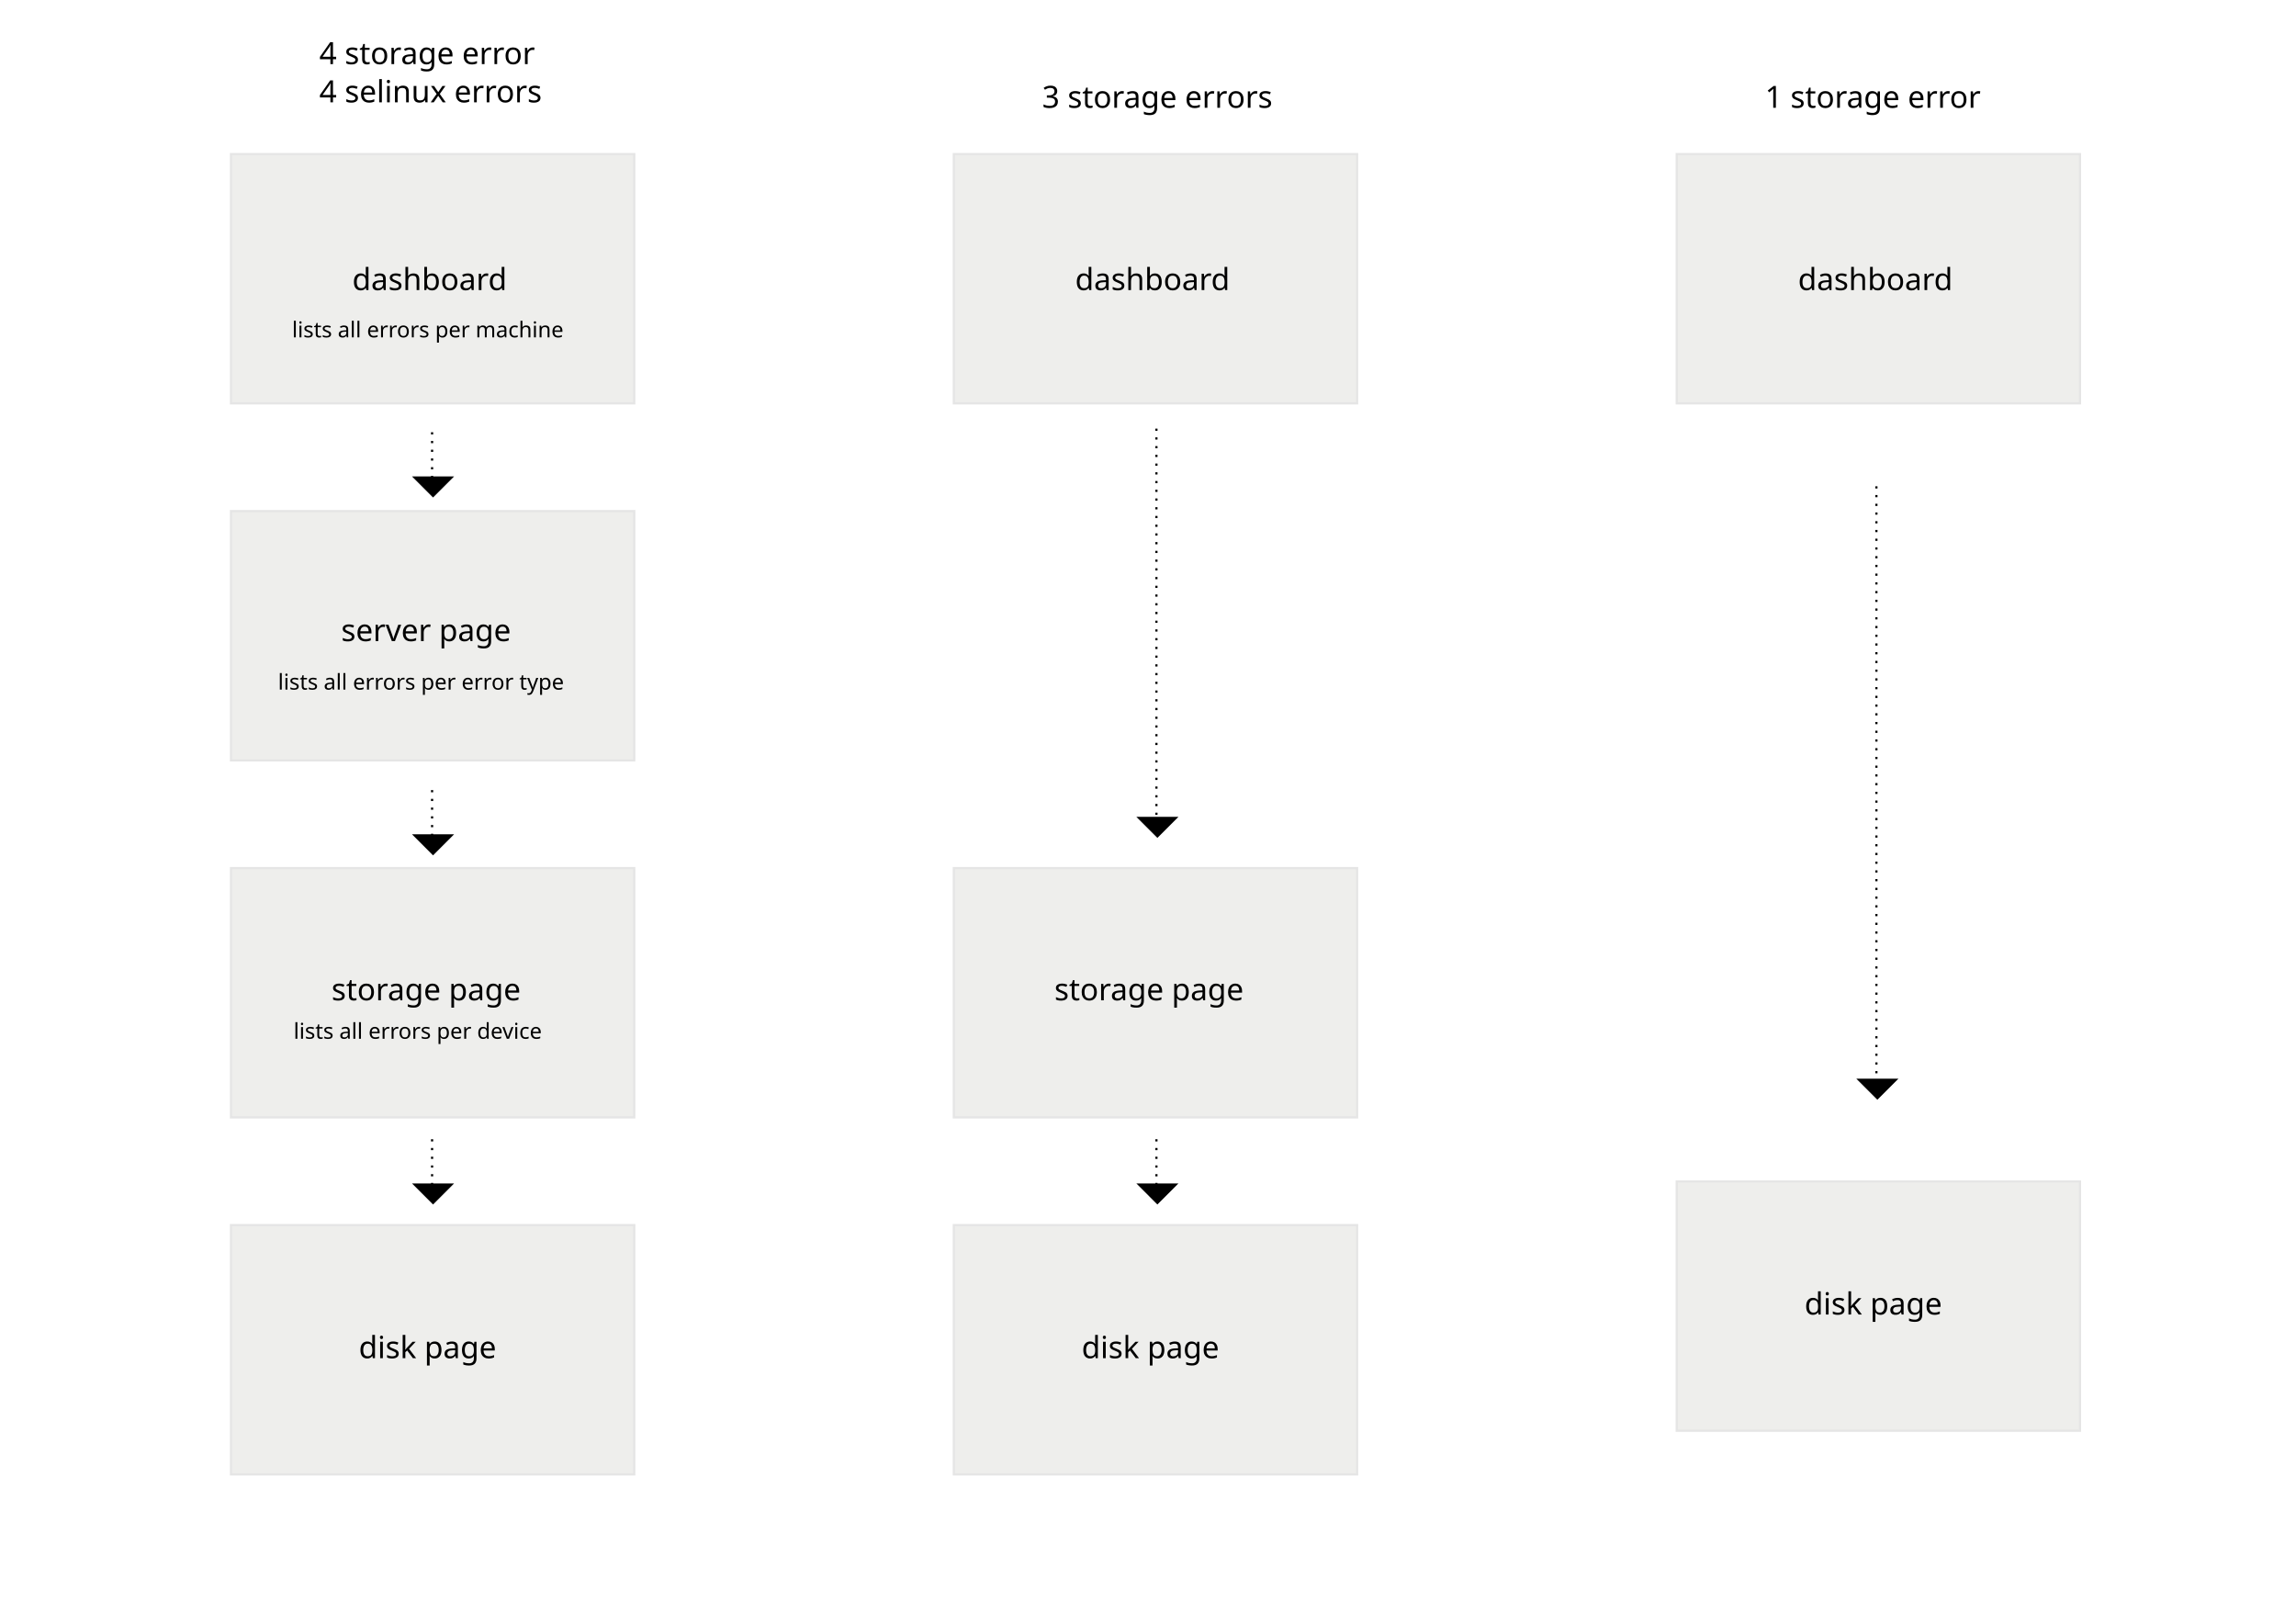
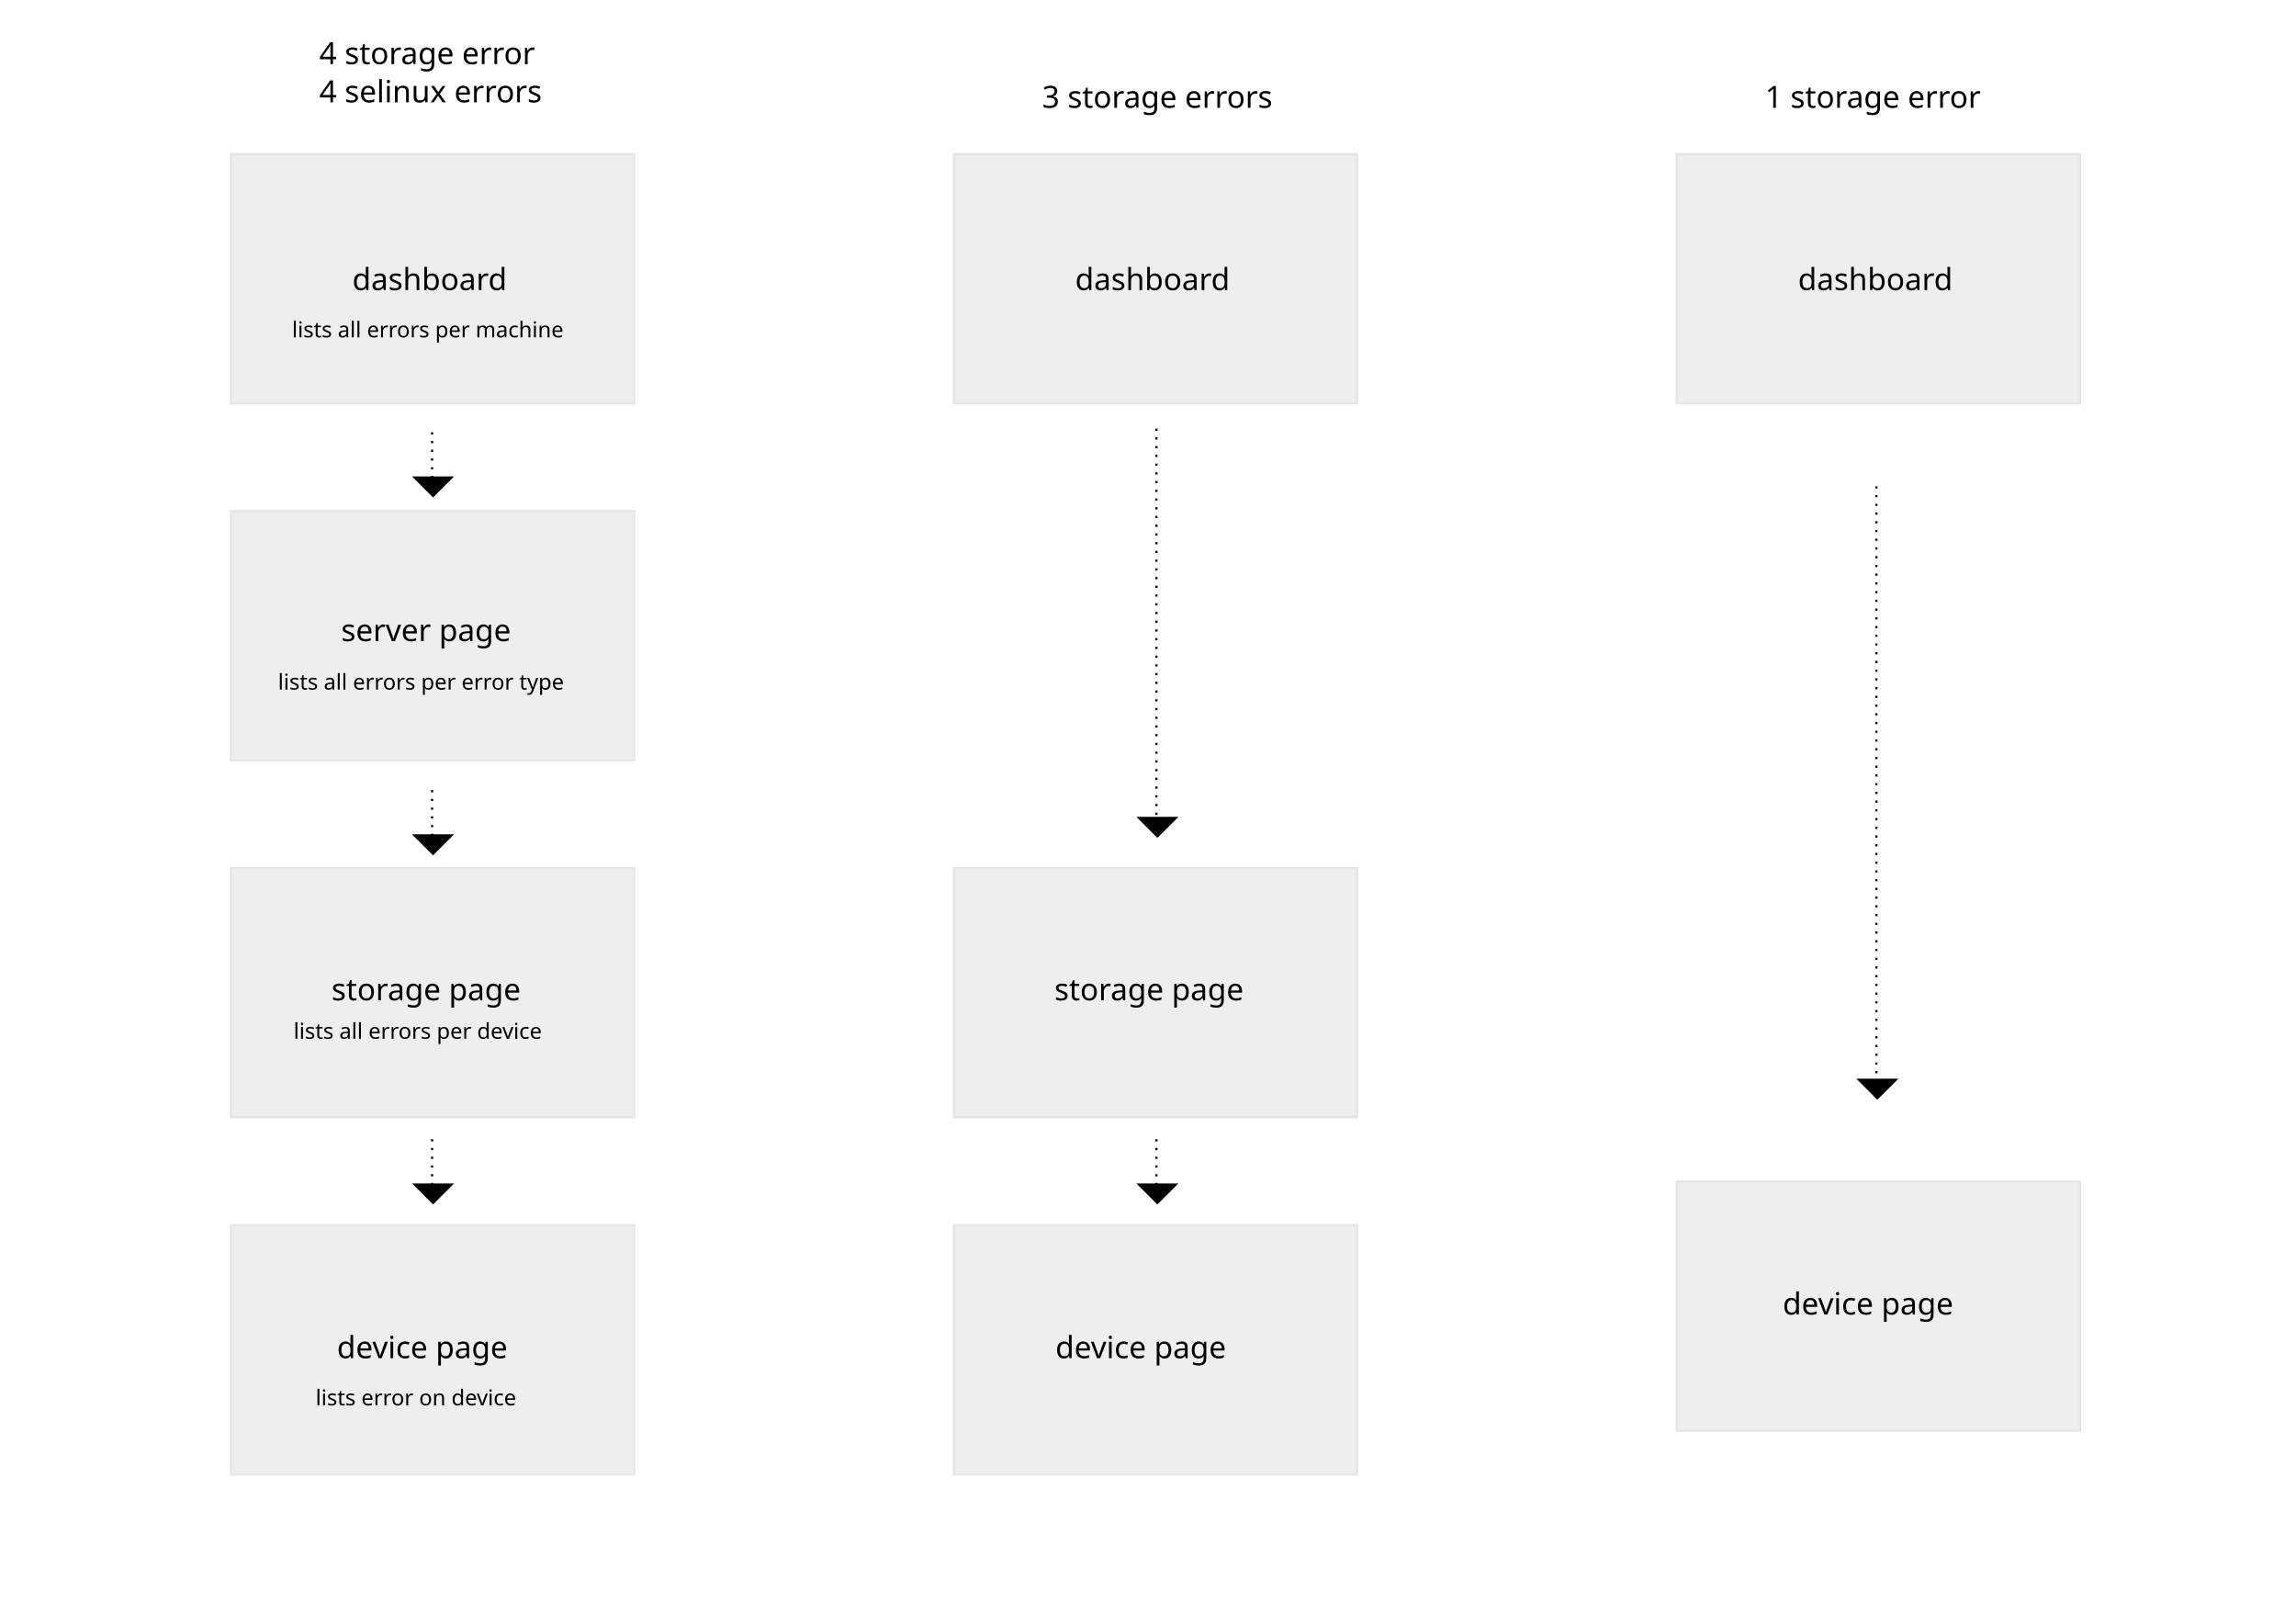
<svg xmlns="http://www.w3.org/2000/svg" width="297mm" height="210mm" viewBox="0 0 1052.362 744.094" id="svg2" version="1.1">
  <defs id="defs4" />
  <g id="layer1" transform="translate(0,-308.2677)">
    <rect style="opacity:1;fill:#eeeeec;fill-opacity:1;stroke:#e5e5e5;stroke-width:1;stroke-linecap:round;stroke-linejoin:miter;stroke-miterlimit:4;stroke-dasharray:none;stroke-opacity:1" id="rect4136-2" width="184.852" height="114.239" x="105.859" y="378.877" />
    <text xml:space="preserve" style="font-style:normal;font-weight:normal;font-size:14.008px;line-height:125%;font-family:sans-serif;letter-spacing:0px;word-spacing:0px;fill:#000000;fill-opacity:1;stroke:none;stroke-width:1px;stroke-linecap:butt;stroke-linejoin:miter;stroke-opacity:1" x="146.338" y="337.672" id="text4183-3" transform="scale(1.000024,0.9999757)">
      <tspan id="tspan4185-8" x="146.338" y="337.672">4 storage error</tspan>
      <tspan x="146.338" y="355.182" id="tspan4430">4 selinux errors</tspan>
    </text>
    <text xml:space="preserve" style="font-style:normal;font-weight:normal;font-size:14.008px;line-height:125%;font-family:sans-serif;letter-spacing:0px;word-spacing:0px;fill:#000000;fill-opacity:1;stroke:none;stroke-width:1px;stroke-linecap:butt;stroke-linejoin:miter;stroke-opacity:1" x="161.458" y="441.23" id="text4183-2-4" transform="scale(1.000024,0.9999757)">
      <tspan id="tspan4185-0-2" x="161.458" y="441.23">dashboard</tspan>
    </text>
    <rect style="opacity:1;fill:#eeeeec;fill-opacity:1;stroke:#e5e5e5;stroke-width:1;stroke-linecap:round;stroke-linejoin:miter;stroke-miterlimit:4;stroke-dasharray:none;stroke-opacity:1" id="rect4136-8-2" width="184.852" height="114.239" x="105.859" y="542.485" />
    <text xml:space="preserve" style="font-style:normal;font-weight:normal;font-size:14.008px;line-height:125%;font-family:sans-serif;letter-spacing:0px;word-spacing:0px;fill:#000000;fill-opacity:1;stroke:none;stroke-width:1px;stroke-linecap:butt;stroke-linejoin:miter;stroke-opacity:1" x="156.359" y="602.085" id="text4183-2-8-1" transform="scale(1.000024,0.9999757)">
      <tspan id="tspan4185-0-7-2" x="156.359" y="602.085">server page</tspan>
    </text>
    <rect style="opacity:1;fill:#eeeeec;fill-opacity:1;stroke:#e5e5e5;stroke-width:1;stroke-linecap:round;stroke-linejoin:miter;stroke-miterlimit:4;stroke-dasharray:none;stroke-opacity:1" id="rect4136-8-7-1" width="184.852" height="114.239" x="105.859" y="706.093" />
    <text xml:space="preserve" style="font-style:normal;font-weight:normal;font-size:14.008px;line-height:125%;font-family:sans-serif;letter-spacing:0px;word-spacing:0px;fill:#000000;fill-opacity:1;stroke:none;stroke-width:1px;stroke-linecap:butt;stroke-linejoin:miter;stroke-opacity:1" x="151.927" y="766.692" id="text4183-2-8-8-4" transform="scale(1.000024,0.9999757)">
      <tspan id="tspan4185-0-7-3-6" x="151.927" y="766.692">storage page</tspan>
    </text>
    <rect style="opacity:1;fill:#eeeeec;fill-opacity:1;stroke:#e5e5e5;stroke-width:1;stroke-linecap:round;stroke-linejoin:miter;stroke-miterlimit:4;stroke-dasharray:none;stroke-opacity:1" id="rect4136-8-7-7-9" width="184.852" height="114.239" x="105.859" y="869.7" />
-     <text xml:space="preserve" style="font-style:normal;font-weight:normal;font-size:14.008px;line-height:125%;font-family:sans-serif;letter-spacing:0px;word-spacing:0px;fill:#000000;fill-opacity:1;stroke:none;stroke-width:1px;stroke-linecap:butt;stroke-linejoin:miter;stroke-opacity:1" x="164.437" y="930.707" id="text4183-2-8-8-5-7" transform="scale(1.000024,0.9999757)">
-       <tspan id="tspan4185-0-7-3-1-8" x="164.437" y="930.707">disk page</tspan>
+     <text xml:space="preserve" style="font-style:normal;font-weight:normal;font-size:14.008px;line-height:125%;font-family:sans-serif;letter-spacing:0px;word-spacing:0px;fill:#000000;fill-opacity:1;stroke:none;stroke-width:1px;stroke-linecap:butt;stroke-linejoin:miter;stroke-opacity:1" x="154.437" y="930.707" id="text4183-2-8-8-5-7" transform="scale(1.000024,0.9999757)">
+       <tspan id="tspan4185-0-7-3-1-8" x="154.437" y="930.707">device page</tspan>
    </text>
    <rect style="opacity:1;fill:#eeeeec;fill-opacity:1;stroke:#e5e5e5;stroke-width:1;stroke-linecap:round;stroke-linejoin:miter;stroke-miterlimit:4;stroke-dasharray:none;stroke-opacity:1" id="rect4136-2-8" width="184.852" height="114.239" x="437.185" y="378.877" />
    <text xml:space="preserve" style="font-style:normal;font-weight:normal;font-size:14.008px;line-height:125%;font-family:sans-serif;letter-spacing:0px;word-spacing:0px;fill:#000000;fill-opacity:1;stroke:none;stroke-width:1px;stroke-linecap:butt;stroke-linejoin:miter;stroke-opacity:1" x="477.656" y="357.672" id="text4183-3-7" transform="scale(1.000024,0.9999757)">
      <tspan id="tspan4185-8-2" x="477.656" y="357.672">3 storage errors</tspan>
    </text>
    <text xml:space="preserve" style="font-style:normal;font-weight:normal;font-size:14.008px;line-height:125%;font-family:sans-serif;letter-spacing:0px;word-spacing:0px;fill:#000000;fill-opacity:1;stroke:none;stroke-width:1px;stroke-linecap:butt;stroke-linejoin:miter;stroke-opacity:1" x="492.776" y="441.23" id="text4183-2-4-9" transform="scale(1.000024,0.9999757)">
      <tspan id="tspan4185-0-2-7" x="492.776" y="441.23">dashboard</tspan>
    </text>
    <rect style="opacity:1;fill:#eeeeec;fill-opacity:1;stroke:#e5e5e5;stroke-width:1;stroke-linecap:round;stroke-linejoin:miter;stroke-miterlimit:4;stroke-dasharray:none;stroke-opacity:1" id="rect4136-8-7-1-8" width="184.852" height="114.239" x="437.185" y="706.093" />
    <text xml:space="preserve" style="font-style:normal;font-weight:normal;font-size:14.008px;line-height:125%;font-family:sans-serif;letter-spacing:0px;word-spacing:0px;fill:#000000;fill-opacity:1;stroke:none;stroke-width:1px;stroke-linecap:butt;stroke-linejoin:miter;stroke-opacity:1" x="483.245" y="766.692" id="text4183-2-8-8-4-3" transform="scale(1.000024,0.9999757)">
      <tspan id="tspan4185-0-7-3-6-6" x="483.245" y="766.692">storage page</tspan>
    </text>
    <rect style="opacity:1;fill:#eeeeec;fill-opacity:1;stroke:#e5e5e5;stroke-width:1;stroke-linecap:round;stroke-linejoin:miter;stroke-miterlimit:4;stroke-dasharray:none;stroke-opacity:1" id="rect4136-8-7-7-9-7" width="184.852" height="114.239" x="437.185" y="869.7" />
-     <text xml:space="preserve" style="font-style:normal;font-weight:normal;font-size:14.008px;line-height:125%;font-family:sans-serif;letter-spacing:0px;word-spacing:0px;fill:#000000;fill-opacity:1;stroke:none;stroke-width:1px;stroke-linecap:butt;stroke-linejoin:miter;stroke-opacity:1" x="495.755" y="930.707" id="text4183-2-8-8-5-7-3" transform="scale(1.000024,0.9999757)">
-       <tspan id="tspan4185-0-7-3-1-8-1" x="495.755" y="930.707">disk page</tspan>
+     <text xml:space="preserve" style="font-style:normal;font-weight:normal;font-size:14.008px;line-height:125%;font-family:sans-serif;letter-spacing:0px;word-spacing:0px;fill:#000000;fill-opacity:1;stroke:none;stroke-width:1px;stroke-linecap:butt;stroke-linejoin:miter;stroke-opacity:1" x="483.755" y="930.707" id="text4183-2-8-8-5-7-3" transform="scale(1.000024,0.9999757)">
+       <tspan id="tspan4185-0-7-3-1-8-1" x="483.755" y="930.707">device page</tspan>
    </text>
    <rect style="opacity:1;fill:#eeeeec;fill-opacity:1;stroke:#e5e5e5;stroke-width:1;stroke-linecap:round;stroke-linejoin:miter;stroke-miterlimit:4;stroke-dasharray:none;stroke-opacity:1" id="rect4136-2-8-4" width="184.852" height="114.239" x="768.51" y="378.877" />
    <text xml:space="preserve" style="font-style:normal;font-weight:normal;font-size:14.008px;line-height:125%;font-family:sans-serif;letter-spacing:0px;word-spacing:0px;fill:#000000;fill-opacity:1;stroke:none;stroke-width:1px;stroke-linecap:butt;stroke-linejoin:miter;stroke-opacity:1" x="808.973" y="357.672" id="text4183-3-7-9" transform="scale(1.000024,0.9999757)">
      <tspan id="tspan4185-8-2-2" x="808.973" y="357.672">1 storage error</tspan>
    </text>
    <text xml:space="preserve" style="font-style:normal;font-weight:normal;font-size:14.008px;line-height:125%;font-family:sans-serif;letter-spacing:0px;word-spacing:0px;fill:#000000;fill-opacity:1;stroke:none;stroke-width:1px;stroke-linecap:butt;stroke-linejoin:miter;stroke-opacity:1" x="824.094" y="441.23" id="text4183-2-4-9-8" transform="scale(1.000024,0.9999757)">
      <tspan id="tspan4185-0-2-7-4" x="824.094" y="441.23">dashboard</tspan>
    </text>
    <rect style="opacity:1;fill:#eeeeec;fill-opacity:1;stroke:#e5e5e5;stroke-width:1;stroke-linecap:round;stroke-linejoin:miter;stroke-miterlimit:4;stroke-dasharray:none;stroke-opacity:1" id="rect4136-8-7-7-9-7-8" width="184.852" height="114.239" x="768.51" y="849.7" />
-     <text xml:space="preserve" style="font-style:normal;font-weight:normal;font-size:14.008px;line-height:125%;font-family:sans-serif;letter-spacing:0px;word-spacing:0px;fill:#000000;fill-opacity:1;stroke:none;stroke-width:1px;stroke-linecap:butt;stroke-linejoin:miter;stroke-opacity:1" x="827.073" y="910.706" id="text4183-2-8-8-5-7-3-0" transform="scale(1.000024,0.9999757)">
-       <tspan id="tspan4185-0-7-3-1-8-1-6" x="827.073" y="910.706">disk page</tspan>
+     <text xml:space="preserve" style="font-style:normal;font-weight:normal;font-size:14.008px;line-height:125%;font-family:sans-serif;letter-spacing:0px;word-spacing:0px;fill:#000000;fill-opacity:1;stroke:none;stroke-width:1px;stroke-linecap:butt;stroke-linejoin:miter;stroke-opacity:1" x="817.073" y="910.706" id="text4183-2-8-8-5-7-3-0" transform="scale(1.000024,0.9999757)">
+       <tspan id="tspan4185-0-7-3-1-8-1-6" x="817.073" y="910.706">device page</tspan>
    </text>
    <path style="fill:none;fill-rule:evenodd;stroke:#000000;stroke-width:1;stroke-linecap:butt;stroke-linejoin:miter;stroke-miterlimit:4;stroke-dasharray:1, 3;stroke-dashoffset:0;stroke-opacity:1" d="m 860.046,531.123 0,273.751" id="path4434" />
    <path style="opacity:1;fill:#000000;fill-opacity:1;stroke:none;stroke-width:1;stroke-linecap:round;stroke-linejoin:miter;stroke-miterlimit:4;stroke-dasharray:none;stroke-dashoffset:0;stroke-opacity:1" d="m 850.838,802.603 9.649,9.649 9.648,-9.649 -19.298,0 z" id="rect4436" />
    <path style="fill:none;fill-rule:evenodd;stroke:#000000;stroke-width:1;stroke-linecap:butt;stroke-linejoin:miter;stroke-miterlimit:4;stroke-dasharray:1, 3;stroke-dashoffset:0;stroke-opacity:1" d="m 530.046,504.695 0,180.18" id="path4434-7" />
    <path style="opacity:1;fill:#000000;fill-opacity:1;stroke:none;stroke-width:1;stroke-linecap:round;stroke-linejoin:miter;stroke-miterlimit:4;stroke-dasharray:none;stroke-dashoffset:0;stroke-opacity:1" d="m 520.838,682.603 9.649,9.649 9.648,-9.649 -19.298,0 z" id="rect4436-9" />
    <path style="fill:none;fill-rule:evenodd;stroke:#000000;stroke-width:1;stroke-linecap:butt;stroke-linejoin:miter;stroke-miterlimit:4;stroke-dasharray:1, 3;stroke-dashoffset:0;stroke-opacity:1" d="m 530.046,830.35 0,22.525" id="path4434-7-6" />
    <path style="opacity:1;fill:#000000;fill-opacity:1;stroke:none;stroke-width:1;stroke-linecap:round;stroke-linejoin:miter;stroke-miterlimit:4;stroke-dasharray:none;stroke-dashoffset:0;stroke-opacity:1" d="m 520.838,850.603 9.649,9.649 9.648,-9.649 -19.298,0 z" id="rect4436-9-5" />
    <path style="fill:none;fill-rule:evenodd;stroke:#000000;stroke-width:1;stroke-linecap:butt;stroke-linejoin:miter;stroke-miterlimit:4;stroke-dasharray:1, 3;stroke-dashoffset:0;stroke-opacity:1" d="m 198.046,830.35 0,22.525" id="path4434-7-6-6" />
    <path style="opacity:1;fill:#000000;fill-opacity:1;stroke:none;stroke-width:1;stroke-linecap:round;stroke-linejoin:miter;stroke-miterlimit:4;stroke-dasharray:none;stroke-dashoffset:0;stroke-opacity:1" d="m 188.838,850.603 9.649,9.649 9.648,-9.649 -19.298,0 z" id="rect4436-9-5-9" />
    <path style="fill:none;fill-rule:evenodd;stroke:#000000;stroke-width:1;stroke-linecap:butt;stroke-linejoin:miter;stroke-miterlimit:4;stroke-dasharray:1, 3;stroke-dashoffset:0;stroke-opacity:1" d="m 198.046,670.35 0,22.525" id="path4434-7-6-6-6" />
    <path style="opacity:1;fill:#000000;fill-opacity:1;stroke:none;stroke-width:1;stroke-linecap:round;stroke-linejoin:miter;stroke-miterlimit:4;stroke-dasharray:none;stroke-dashoffset:0;stroke-opacity:1" d="m 188.838,690.603 9.649,9.649 9.648,-9.649 -19.298,0 z" id="rect4436-9-5-9-5" />
    <path style="fill:none;fill-rule:evenodd;stroke:#000000;stroke-width:1;stroke-linecap:butt;stroke-linejoin:miter;stroke-miterlimit:4;stroke-dasharray:1, 3;stroke-dashoffset:0;stroke-opacity:1" d="m 198.046,506.35 0,22.525" id="path4434-7-6-6-6-9" />
    <path style="opacity:1;fill:#000000;fill-opacity:1;stroke:none;stroke-width:1;stroke-linecap:round;stroke-linejoin:miter;stroke-miterlimit:4;stroke-dasharray:none;stroke-dashoffset:0;stroke-opacity:1" d="m 188.838,526.603 9.649,9.649 9.648,-9.649 -19.298,0 z" id="rect4436-9-5-9-5-0" />
    <text xml:space="preserve" style="font-style:normal;font-weight:normal;font-size:14.008px;line-height:125%;font-family:sans-serif;letter-spacing:0px;word-spacing:0px;fill:#000000;fill-opacity:1;stroke:none;stroke-width:1px;stroke-linecap:butt;stroke-linejoin:miter;stroke-opacity:1" x="133.843" y="462.878" id="text4183-2-4-4" transform="scale(1.000024,0.9999757)">
      <tspan x="133.843" y="462.878" style="font-size:10px" id="tspan4600">lists all errors per machine</tspan>
    </text>
    <text xml:space="preserve" style="font-style:normal;font-weight:normal;font-size:14.008px;line-height:125%;font-family:sans-serif;letter-spacing:0px;word-spacing:0px;fill:#000000;fill-opacity:1;stroke:none;stroke-width:1px;stroke-linecap:butt;stroke-linejoin:miter;stroke-opacity:1" x="127.414" y="624.31" id="text4183-2-4-4-5" transform="scale(1.000024,0.9999757)">
      <tspan x="127.414" y="624.31" id="tspan4568-0" style="font-size:10px">lists all errors per error type</tspan>
    </text>
    <text xml:space="preserve" style="font-style:normal;font-weight:normal;font-size:14.008px;line-height:125%;font-family:sans-serif;letter-spacing:0px;word-spacing:0px;fill:#000000;fill-opacity:1;stroke:none;stroke-width:1px;stroke-linecap:butt;stroke-linejoin:miter;stroke-opacity:1" x="134.557" y="784.314" id="text4183-2-4-4-5-7" transform="scale(1.000024,0.9999757)">
      <tspan x="134.557" y="784.314" id="tspan4568-0-9" style="font-size:10px">lists all errors per device</tspan>
    </text>
+     <text xml:space="preserve" style="font-style:normal;font-weight:normal;font-size:14.008px;line-height:125%;font-family:sans-serif;letter-spacing:0px;word-spacing:0px;fill:#000000;fill-opacity:1;stroke:none;stroke-width:1px;stroke-linecap:butt;stroke-linejoin:miter;stroke-opacity:1" x="144.658" y="952.318" id="text4183-2-4-4-5-7-1" transform="scale(1.000024,0.9999757)">
+       <tspan x="144.658" y="952.318" id="tspan4568-0-9-3" style="font-size:10px">lists error on device</tspan>
+     </text>
  </g>
</svg>
